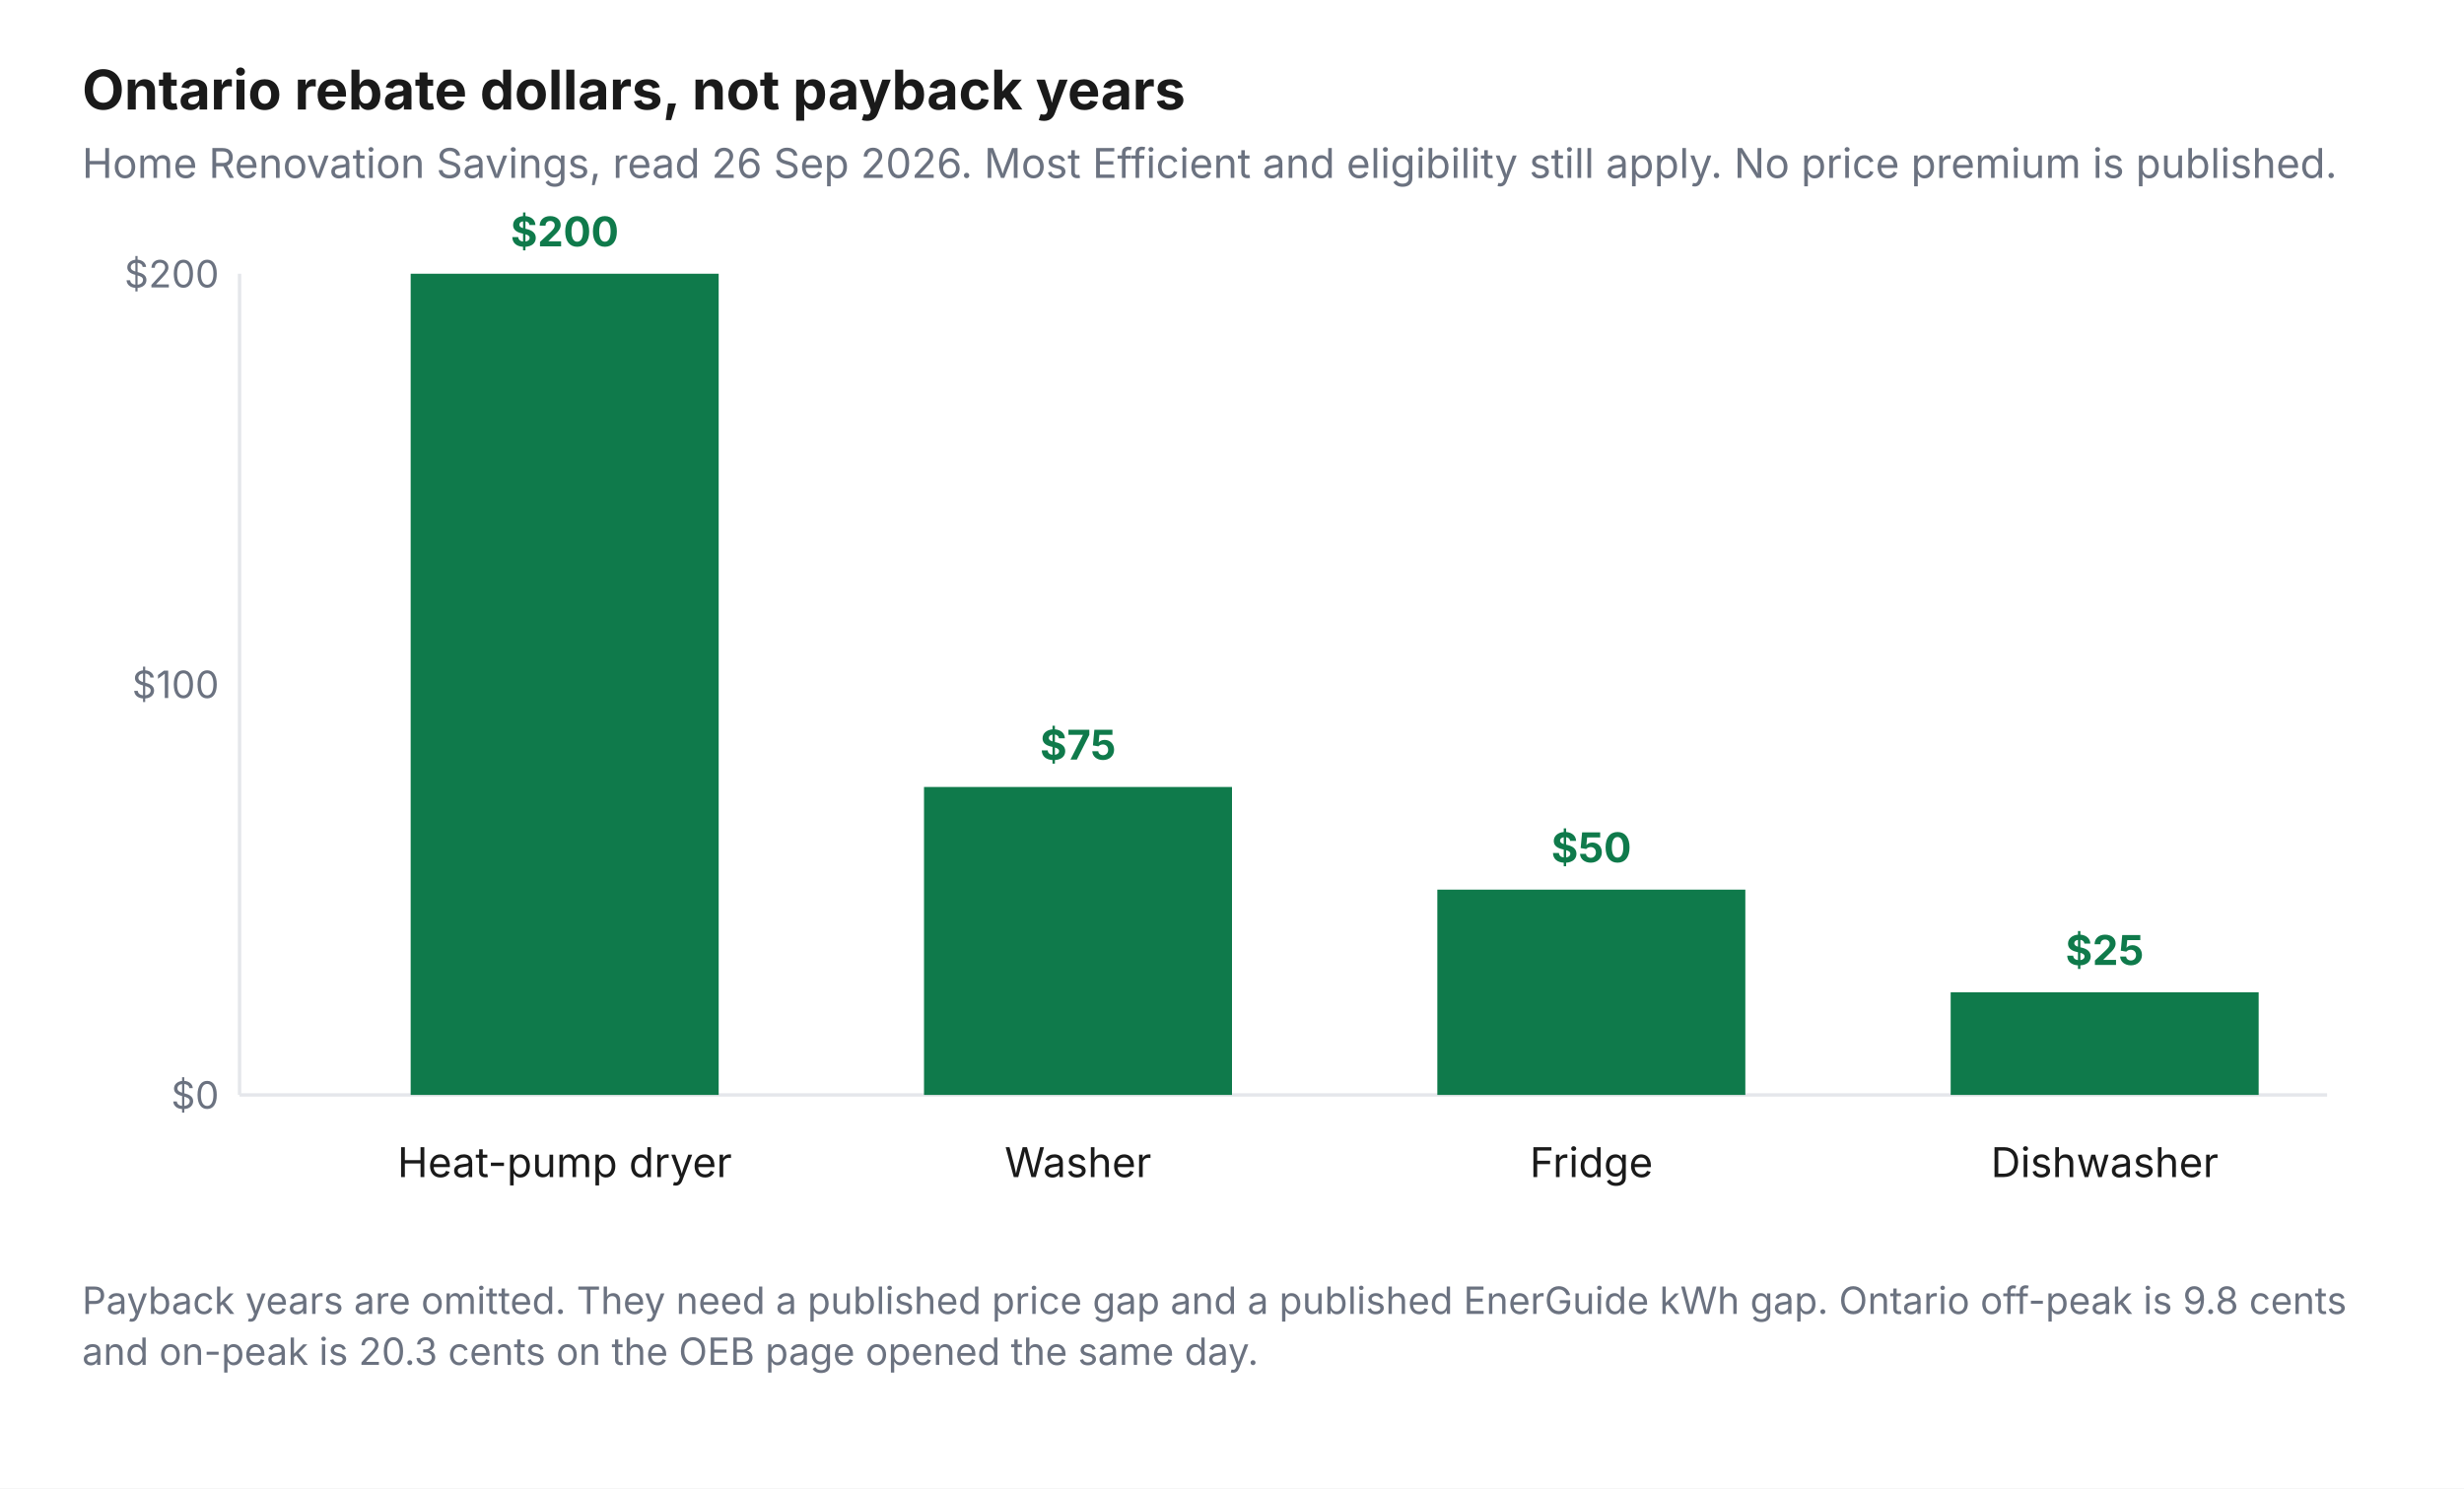
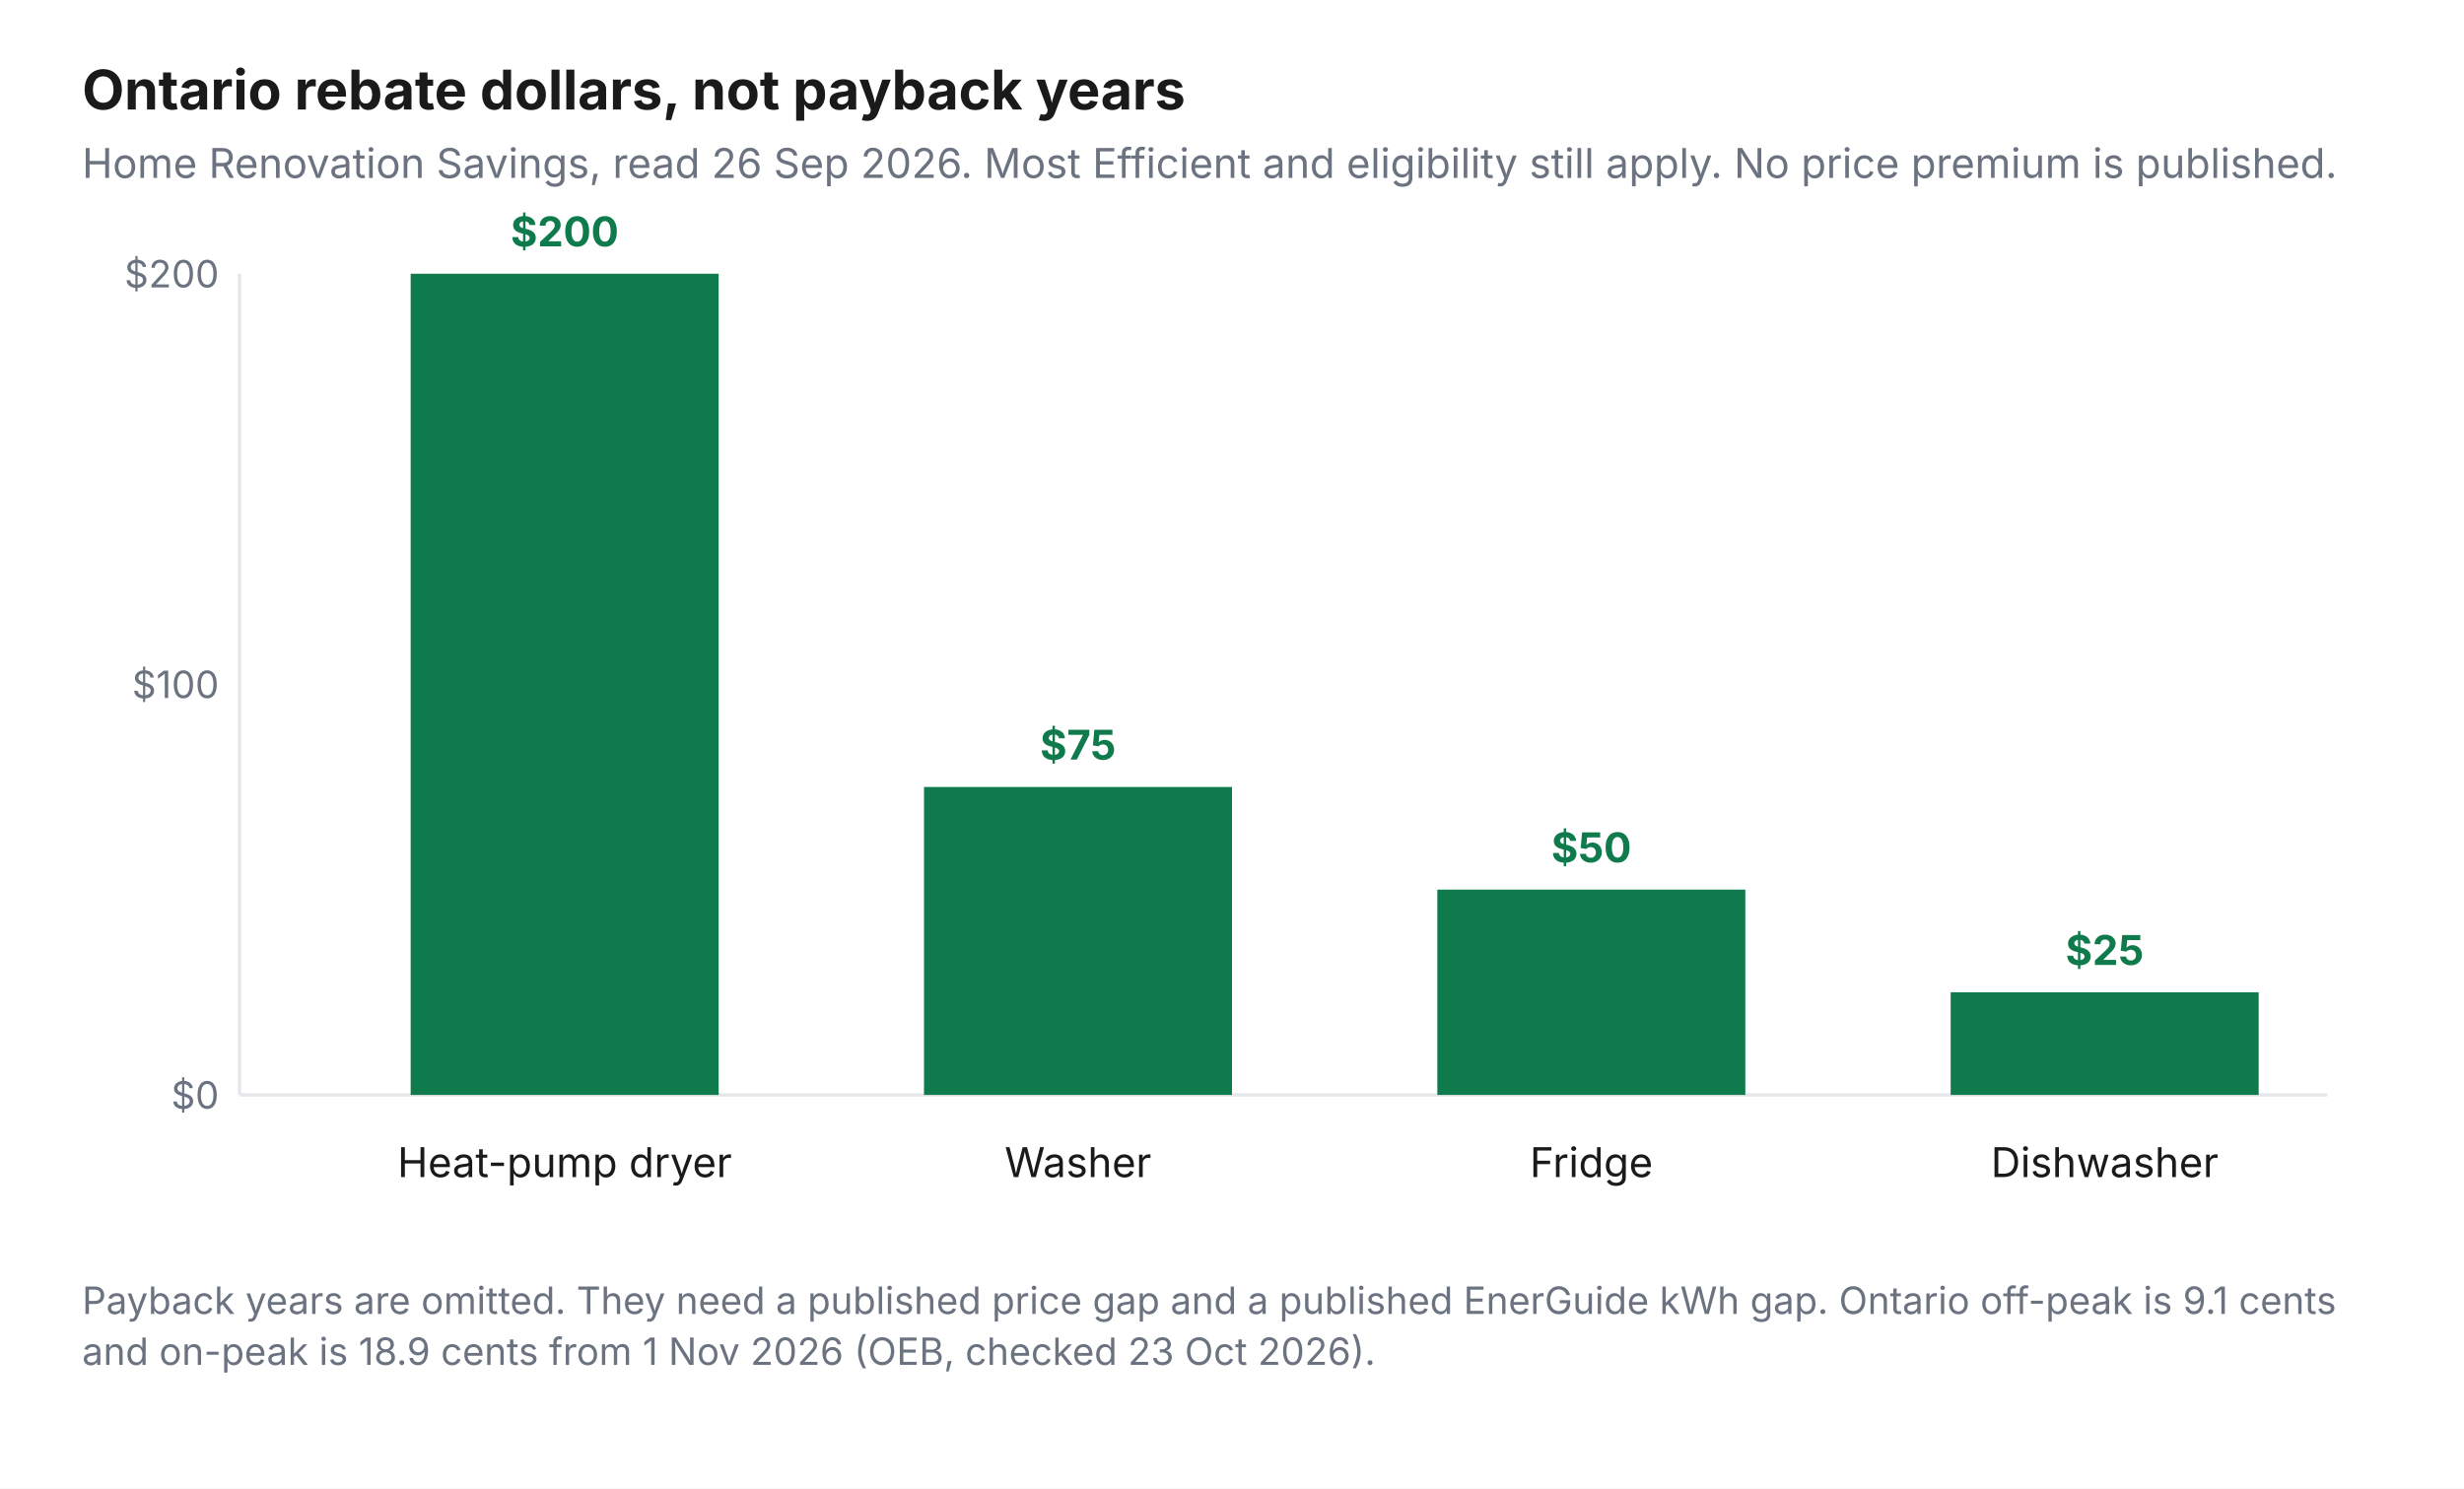
<svg xmlns="http://www.w3.org/2000/svg" viewBox="0 0 720 435" role="img">
  <rect width="720" height="435" fill="#FFFFFF" />
  <text x="24" y="32" font-family="Inter, Arial, sans-serif" font-size="16" font-weight="700" fill="#1A1A1A">Ontario rebate dollars, not payback years</text>
  <text x="24" y="52" font-family="Inter, Arial, sans-serif" font-size="12" fill="#6B7280">Home Renovation Savings, read 26 Sep 2026. Most Efficient and eligibility still apply. No price premium is published.</text>
  <line x1="70" y1="80" x2="70" y2="320" stroke="#E5E7EB" />
  <line x1="70" y1="320" x2="680" y2="320" stroke="#E5E7EB" />
  <g font-family="Inter, Arial, sans-serif" font-size="11" fill="#6B7280">
    <text x="64" y="324" text-anchor="end">$0</text>
    <text x="64" y="204" text-anchor="end">$100</text>
    <text x="64" y="84" text-anchor="end">$200</text>
  </g>
  <g font-family="Inter, Arial, sans-serif" font-size="12" fill="#1A1A1A">
    <rect x="120" y="80" width="90" height="240" fill="#0F7A4B" />
    <text x="165" y="72" text-anchor="middle" font-weight="700" fill="#0F7A4B">$200</text>
    <text x="165" y="344" text-anchor="middle">Heat-pump dryer</text>
    <rect x="270" y="230" width="90" height="90" fill="#0F7A4B" />
    <text x="315" y="222" text-anchor="middle" font-weight="700" fill="#0F7A4B">$75</text>
    <text x="315" y="344" text-anchor="middle">Washer</text>
    <rect x="420" y="260" width="90" height="60" fill="#0F7A4B" />
    <text x="465" y="252" text-anchor="middle" font-weight="700" fill="#0F7A4B">$50</text>
    <text x="465" y="344" text-anchor="middle">Fridge</text>
    <rect x="570" y="290" width="90" height="30" fill="#0F7A4B" />
    <text x="615" y="282" text-anchor="middle" font-weight="700" fill="#0F7A4B">$25</text>
    <text x="615" y="344" text-anchor="middle">Dishwasher</text>
  </g>
  <text x="24" y="384" font-family="Inter, Arial, sans-serif" font-size="11" fill="#6B7280">
-     <tspan x="24">Payback years are omitted. They need a published price gap and a published EnerGuide kWh gap. Ontario off-peak is 9.8 cents </tspan>
-     <tspan x="24" dy="14.9">and on-peak is 20.3 cents on the OEB page opened the same day.</tspan>
+     <tspan x="24">Payback years are omitted. They need a published price gap and a published EnerGuide kWh gap. Ontario off-peak is 9.1 cents </tspan>
+     <tspan x="24" dy="14.9">and on-peak is 18.9 cents from 1 Nov 2026 (OEB, checked 23 Oct 2026).</tspan>
  </text>
</svg>
